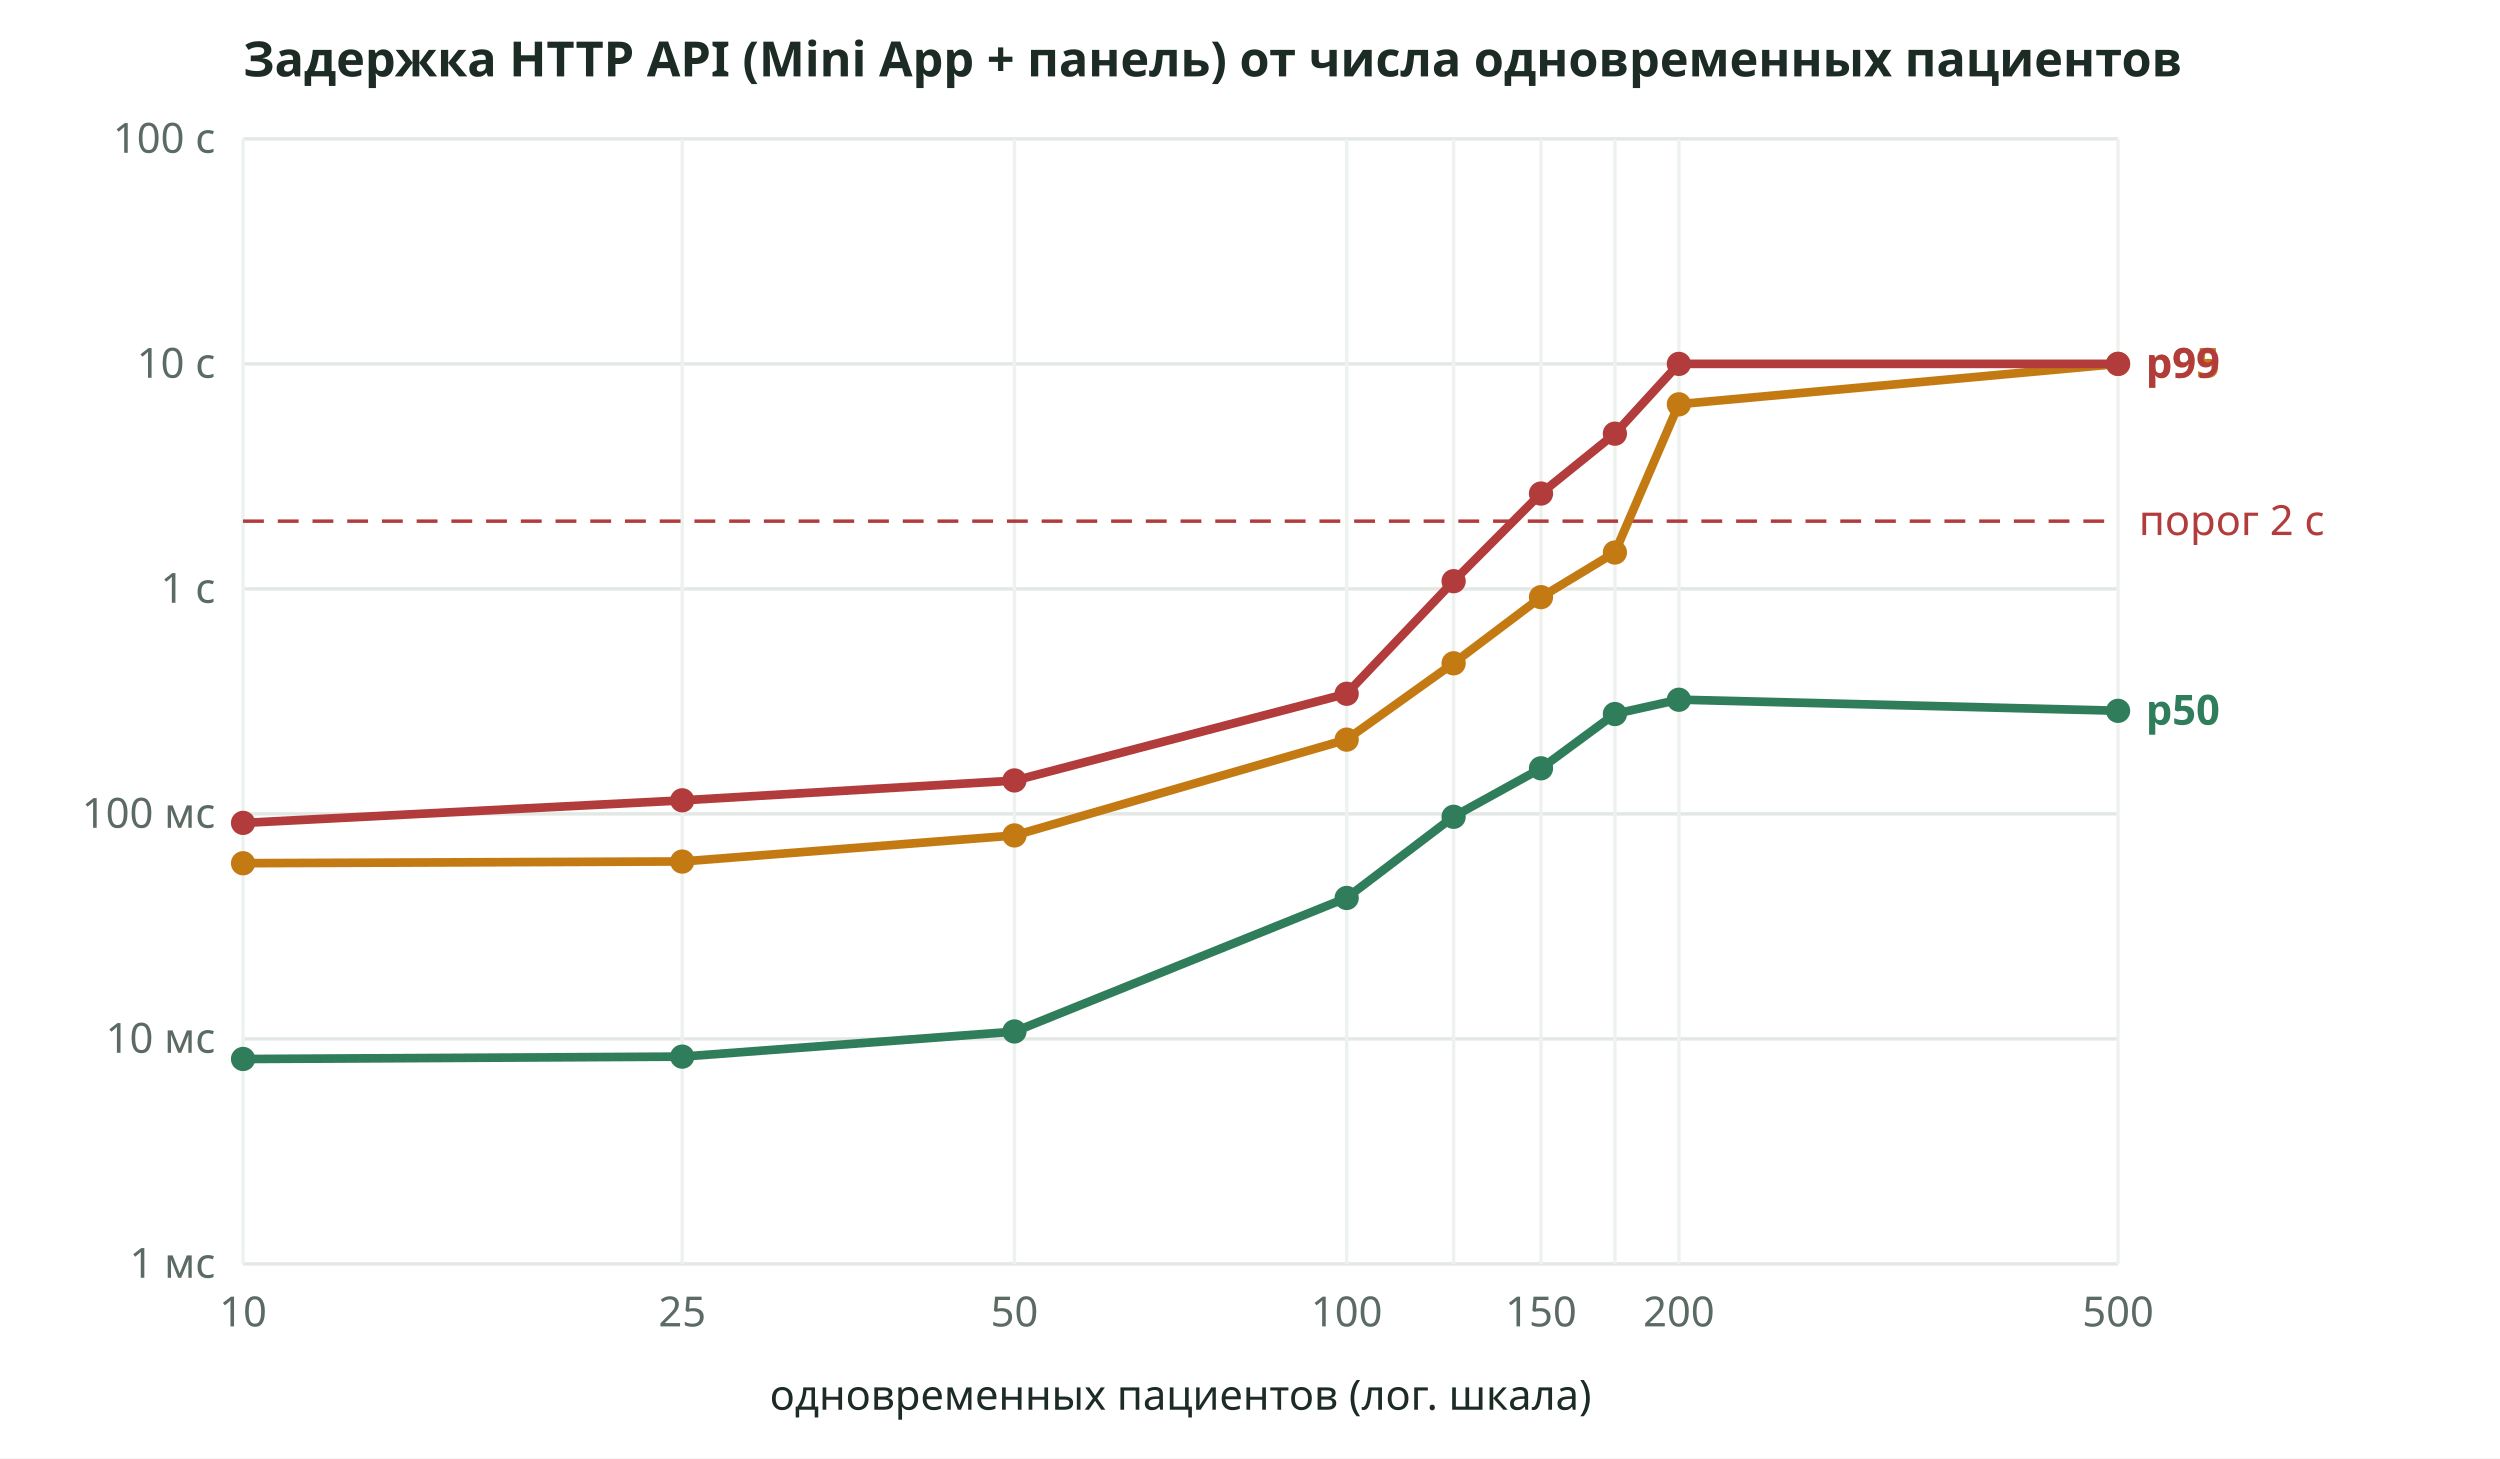
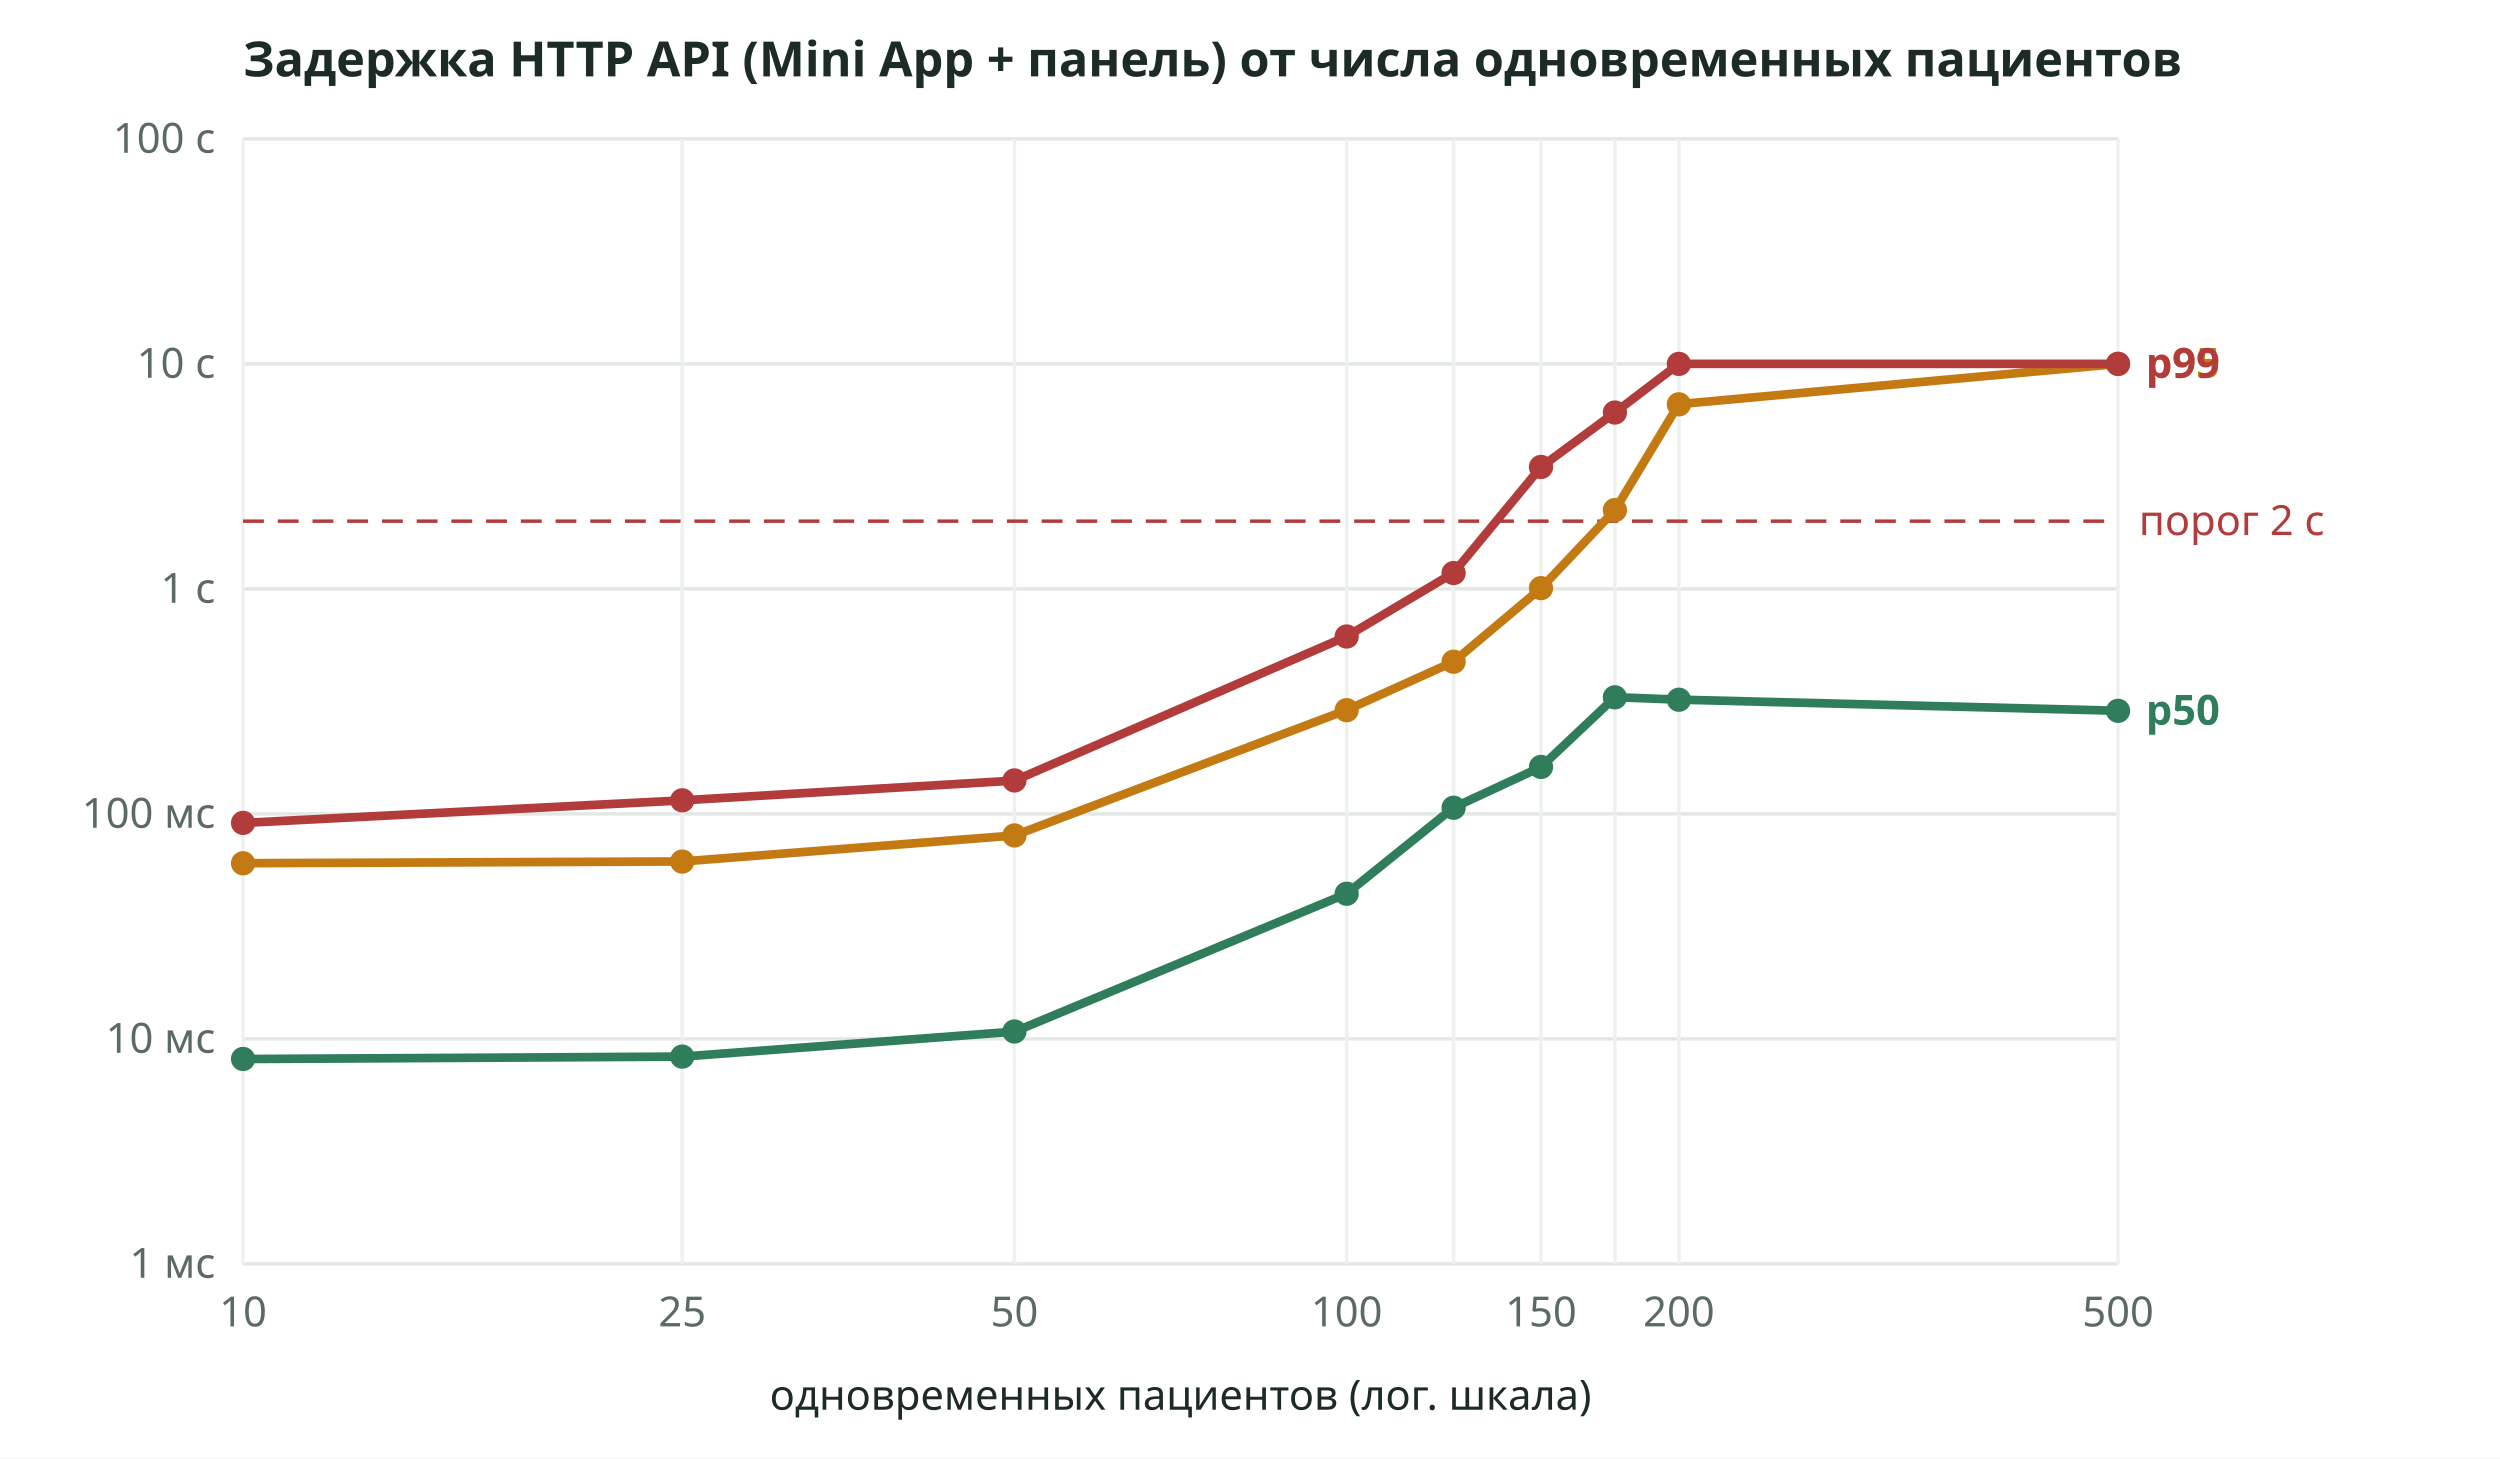
<svg xmlns="http://www.w3.org/2000/svg" viewBox="0 0 720 420" width="720" height="420" font-family="system-ui, sans-serif" font-size="12">
  <rect width="720" height="420" fill="#ffffff" />
  <text x="70" y="22" font-size="14" font-weight="600" fill="#1d2b25">Задержка HTTP API (Mini App + панель) от числа одновременных пациентов</text>
  <line x1="70" x2="610" y1="364" y2="364" stroke="#e3e8e5" />
  <text x="62" y="368" text-anchor="end" fill="#5b6b63">1 мс</text>
  <line x1="70" x2="610" y1="299.2" y2="299.2" stroke="#e3e8e5" />
  <text x="62" y="303.2" text-anchor="end" fill="#5b6b63">10 мс</text>
  <line x1="70" x2="610" y1="234.4" y2="234.4" stroke="#e3e8e5" />
  <text x="62" y="238.4" text-anchor="end" fill="#5b6b63">100 мс</text>
  <line x1="70" x2="610" y1="169.6" y2="169.6" stroke="#e3e8e5" />
  <text x="62" y="173.6" text-anchor="end" fill="#5b6b63">1 с</text>
  <line x1="70" x2="610" y1="104.8" y2="104.8" stroke="#e3e8e5" />
  <text x="62" y="108.8" text-anchor="end" fill="#5b6b63">10 с</text>
  <line x1="70" x2="610" y1="40" y2="40" stroke="#e3e8e5" />
  <text x="62" y="44" text-anchor="end" fill="#5b6b63">100 с</text>
  <line x1="70" x2="70" y1="40" y2="364" stroke="#eef2ef" />
  <text x="70" y="382" text-anchor="middle" fill="#5b6b63">10</text>
  <line x1="196.481" x2="196.481" y1="40" y2="364" stroke="#eef2ef" />
  <text x="196.481" y="382" text-anchor="middle" fill="#5b6b63">25</text>
  <line x1="292.16" x2="292.16" y1="40" y2="364" stroke="#eef2ef" />
  <text x="292.16" y="382" text-anchor="middle" fill="#5b6b63">50</text>
  <line x1="387.84" x2="387.84" y1="40" y2="364" stroke="#eef2ef" />
  <text x="387.84" y="382" text-anchor="middle" fill="#5b6b63">100</text>
  <line x1="418.641" x2="418.641" y1="40" y2="364" stroke="#eef2ef" />
  <line x1="443.808" x2="443.808" y1="40" y2="364" stroke="#eef2ef" />
  <text x="443.808" y="382" text-anchor="middle" fill="#5b6b63">150</text>
  <line x1="465.087" x2="465.087" y1="40" y2="364" stroke="#eef2ef" />
  <line x1="483.519" x2="483.519" y1="40" y2="364" stroke="#eef2ef" />
  <text x="483.519" y="382" text-anchor="middle" fill="#5b6b63">200</text>
  <line x1="610" x2="610" y1="40" y2="364" stroke="#eef2ef" />
  <text x="610" y="382" text-anchor="middle" fill="#5b6b63">500</text>
  <text x="340" y="406" text-anchor="middle" fill="#1d2b25">одновременных пациентов (лог. шкала)</text>
  <line x1="70" x2="610" y1="150.093" y2="150.093" stroke="#b23b3b" stroke-dasharray="6 4" />
  <text x="616" y="154.093" fill="#b23b3b">порог 2 с</text>
-   <path d="M70.0,305.0 L196.5,304.3 L292.2,297.1 L387.8,258.6 L418.6,235.2 L443.8,221.3 L465.1,205.6 L483.5,201.5 L610.0,204.7" fill="none" stroke="#2f7d5b" stroke-width="2.5" />
+   <path d="M70.0,305.0 L196.5,304.3 L292.2,297.1 L387.8,257.4 L418.6,232.6 L443.8,220.9 L465.1,200.8 L483.5,201.5 L610.0,204.7" fill="none" stroke="#2f7d5b" stroke-width="2.5" />
  <circle cx="70" cy="304.984" r="3.5" fill="#2f7d5b" />
  <circle cx="196.481" cy="304.308" r="3.5" fill="#2f7d5b" />
  <circle cx="292.16" cy="297.063" r="3.5" fill="#2f7d5b" />
-   <circle cx="387.84" cy="258.618" r="3.5" fill="#2f7d5b" />
-   <circle cx="418.641" cy="235.24" r="3.5" fill="#2f7d5b" />
-   <circle cx="443.808" cy="221.272" r="3.5" fill="#2f7d5b" />
-   <circle cx="465.087" cy="205.645" r="3.5" fill="#2f7d5b" />
+   <circle cx="387.84" cy="257.398" r="3.5" fill="#2f7d5b" />
+   <circle cx="418.641" cy="232.635" r="3.5" fill="#2f7d5b" />
+   <circle cx="443.808" cy="220.876" r="3.5" fill="#2f7d5b" />
+   <circle cx="465.087" cy="200.828" r="3.5" fill="#2f7d5b" />
  <circle cx="483.519" cy="201.528" r="3.5" fill="#2f7d5b" />
  <circle cx="610" cy="204.722" r="3.5" fill="#2f7d5b" />
  <text x="618" y="208.722" fill="#2f7d5b" font-weight="600">p50</text>
-   <path d="M70.0,248.6 L196.5,248.1 L292.2,240.6 L387.8,213.0 L418.6,191.0 L443.8,172.0 L465.1,159.1 L483.5,116.4 L610.0,104.8" fill="none" stroke="#c47a12" stroke-width="2.5" />
+   <path d="M70.0,248.6 L196.5,248.1 L292.2,240.6 L387.8,204.5 L418.6,190.6 L443.8,169.4 L465.1,146.9 L483.5,116.4 L610.0,104.8" fill="none" stroke="#c47a12" stroke-width="2.5" />
  <circle cx="70" cy="248.618" r="3.5" fill="#c47a12" />
  <circle cx="196.481" cy="248.132" r="3.5" fill="#c47a12" />
  <circle cx="292.16" cy="240.606" r="3.5" fill="#c47a12" />
-   <circle cx="387.84" cy="213.016" r="3.5" fill="#c47a12" />
-   <circle cx="418.641" cy="191.031" r="3.5" fill="#c47a12" />
-   <circle cx="443.808" cy="171.977" r="3.5" fill="#c47a12" />
-   <circle cx="465.087" cy="159.123" r="3.5" fill="#c47a12" />
+   <circle cx="387.84" cy="204.525" r="3.5" fill="#c47a12" />
+   <circle cx="418.641" cy="190.573" r="3.5" fill="#c47a12" />
+   <circle cx="443.808" cy="169.378" r="3.5" fill="#c47a12" />
+   <circle cx="465.087" cy="146.907" r="3.5" fill="#c47a12" />
  <circle cx="483.519" cy="116.445" r="3.5" fill="#c47a12" />
  <circle cx="610" cy="104.797" r="3.5" fill="#c47a12" />
  <text x="618" y="108.797" fill="#c47a12" font-weight="600">p95</text>
-   <path d="M70.0,237.0 L196.5,230.5 L292.2,224.8 L387.8,199.8 L418.6,167.4 L443.8,142.1 L465.1,124.9 L483.5,104.8 L610.0,104.8" fill="none" stroke="#b23b3b" stroke-width="2.5" />
+   <path d="M70.0,237.0 L196.5,230.5 L292.2,224.8 L387.8,183.3 L418.6,165.0 L443.8,134.5 L465.1,118.8 L483.5,104.8 L610.0,104.8" fill="none" stroke="#b23b3b" stroke-width="2.5" />
  <circle cx="70" cy="236.99" r="3.5" fill="#b23b3b" />
  <circle cx="196.481" cy="230.49" r="3.5" fill="#b23b3b" />
  <circle cx="292.16" cy="224.766" r="3.5" fill="#b23b3b" />
-   <circle cx="387.84" cy="199.805" r="3.5" fill="#b23b3b" />
-   <circle cx="418.641" cy="167.38" r="3.5" fill="#b23b3b" />
-   <circle cx="443.808" cy="142.143" r="3.5" fill="#b23b3b" />
-   <circle cx="465.087" cy="124.899" r="3.5" fill="#b23b3b" />
+   <circle cx="387.84" cy="183.312" r="3.5" fill="#b23b3b" />
+   <circle cx="418.641" cy="165.029" r="3.5" fill="#b23b3b" />
+   <circle cx="443.808" cy="134.483" r="3.5" fill="#b23b3b" />
+   <circle cx="465.087" cy="118.81" r="3.5" fill="#b23b3b" />
  <circle cx="483.519" cy="104.798" r="3.5" fill="#b23b3b" />
  <circle cx="610" cy="104.796" r="3.5" fill="#b23b3b" />
  <text x="618" y="108.796" fill="#b23b3b" font-weight="600">p99</text>
</svg>
